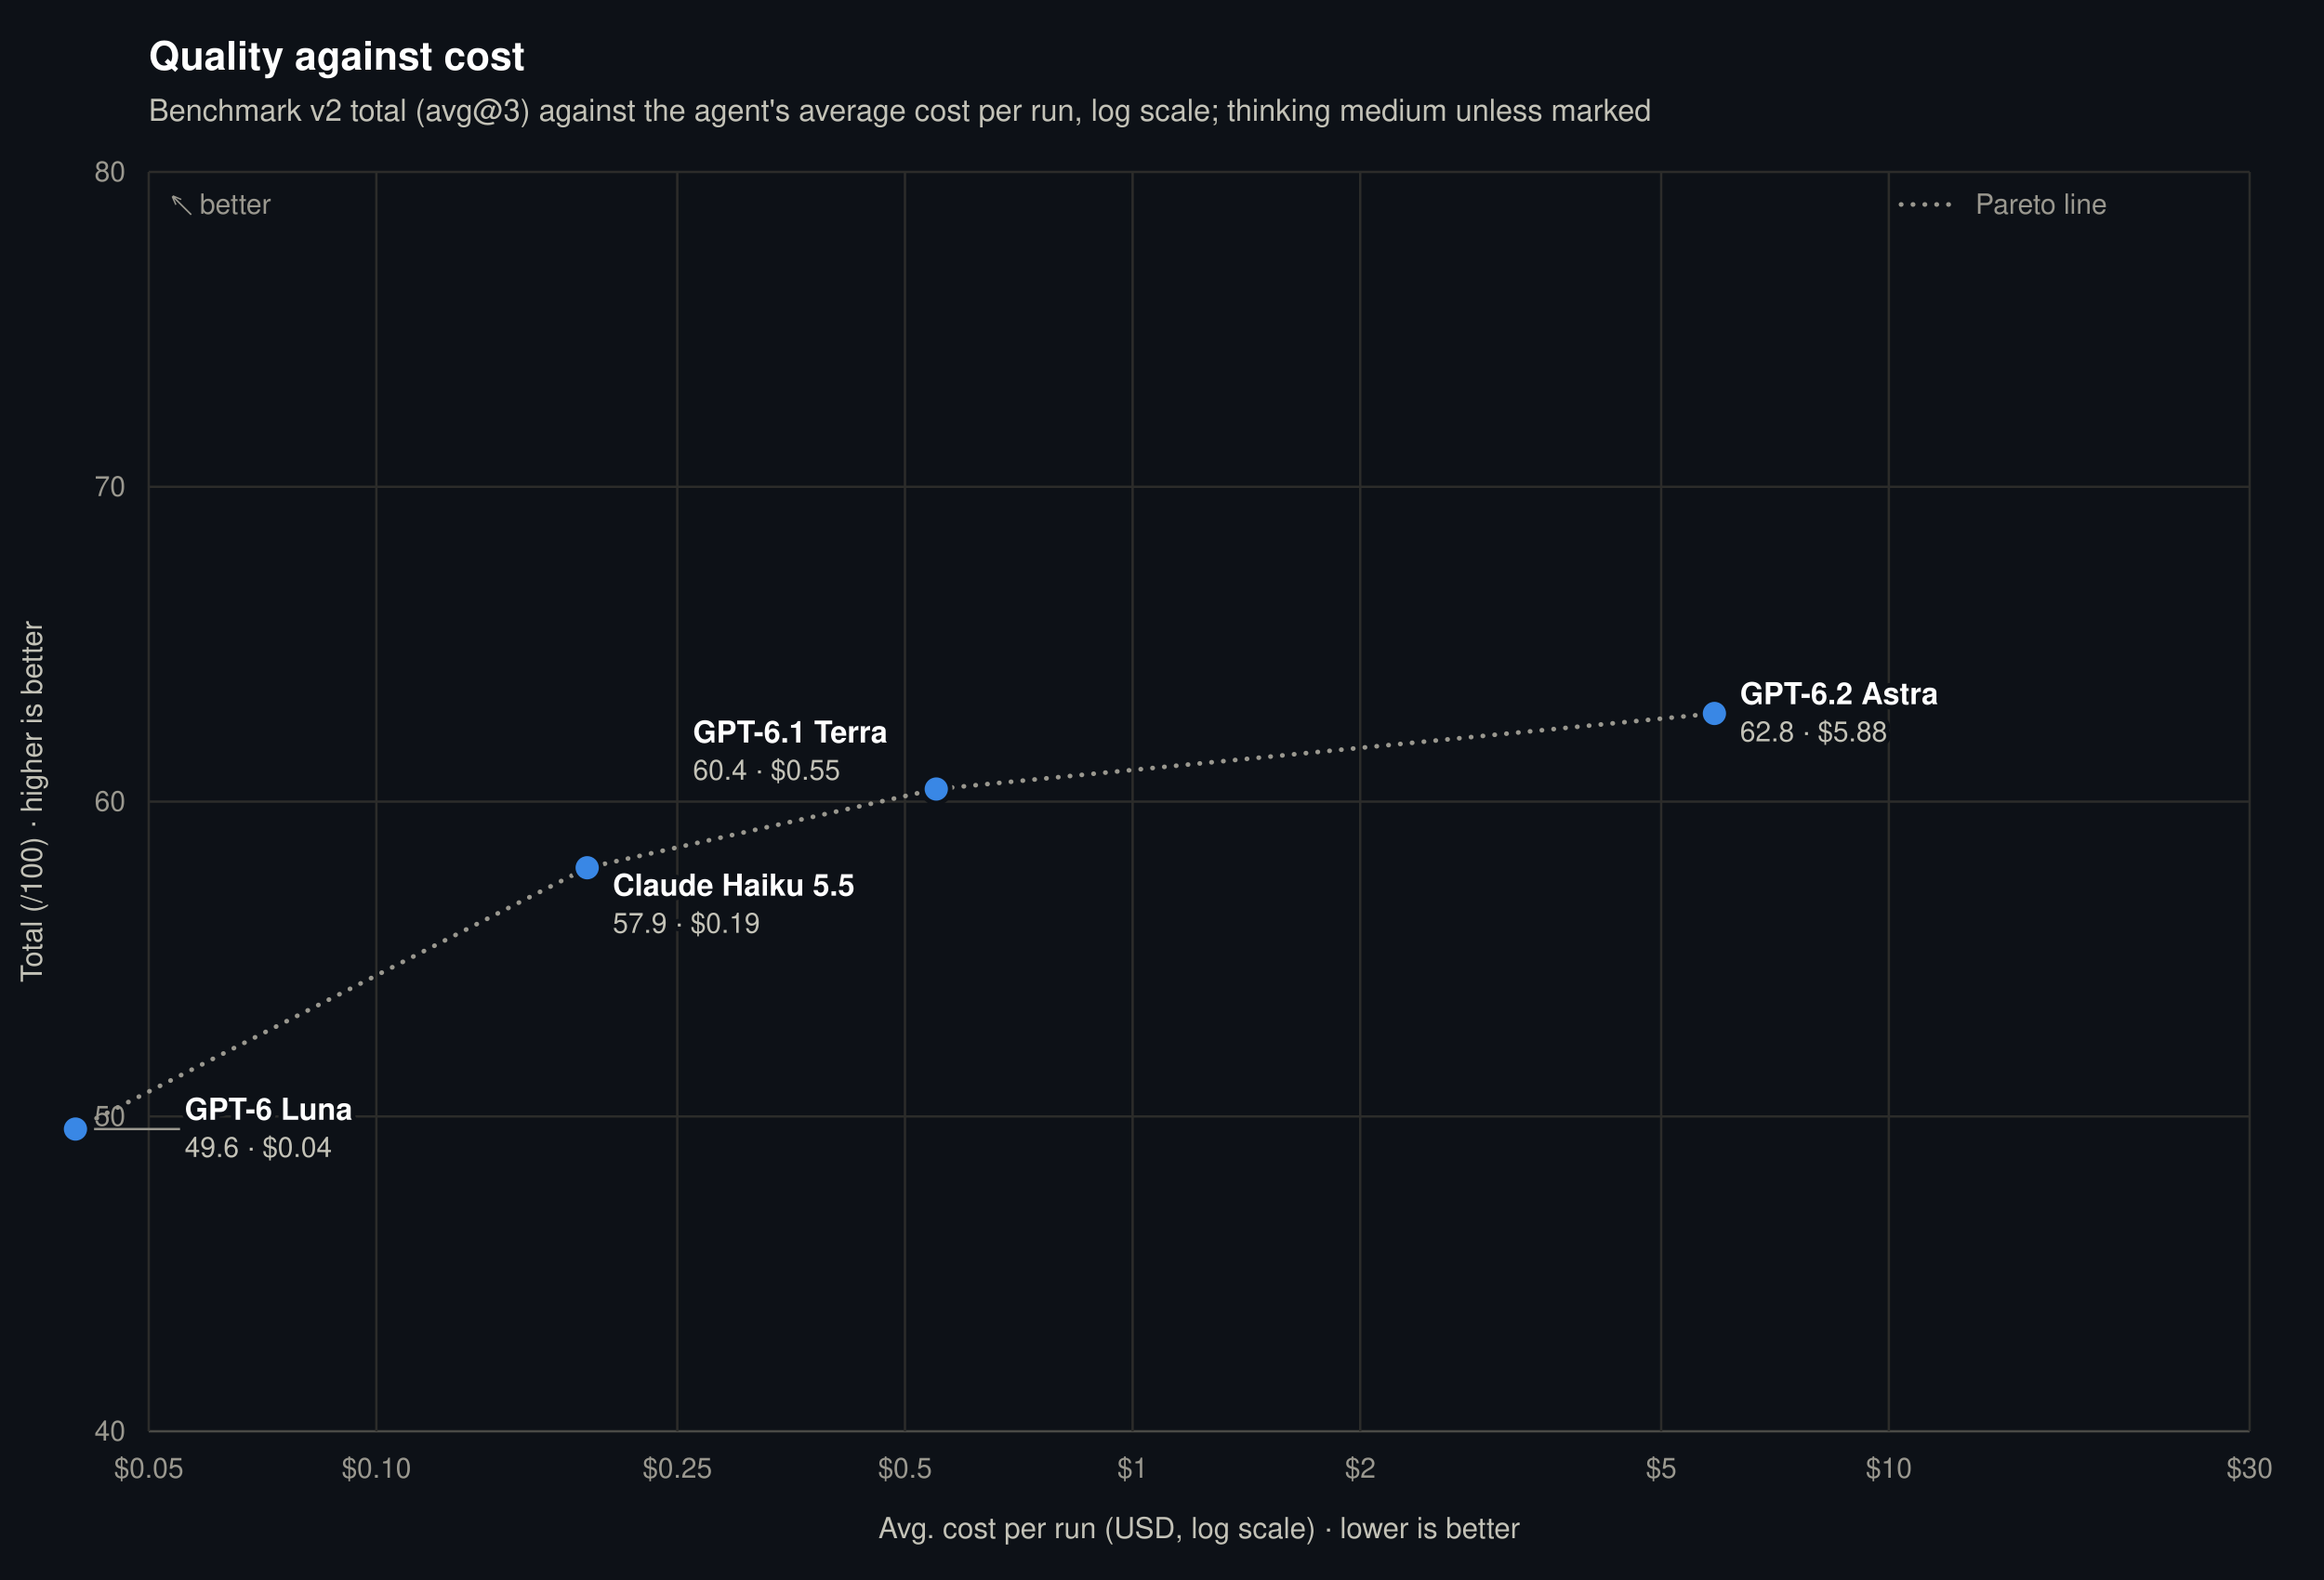
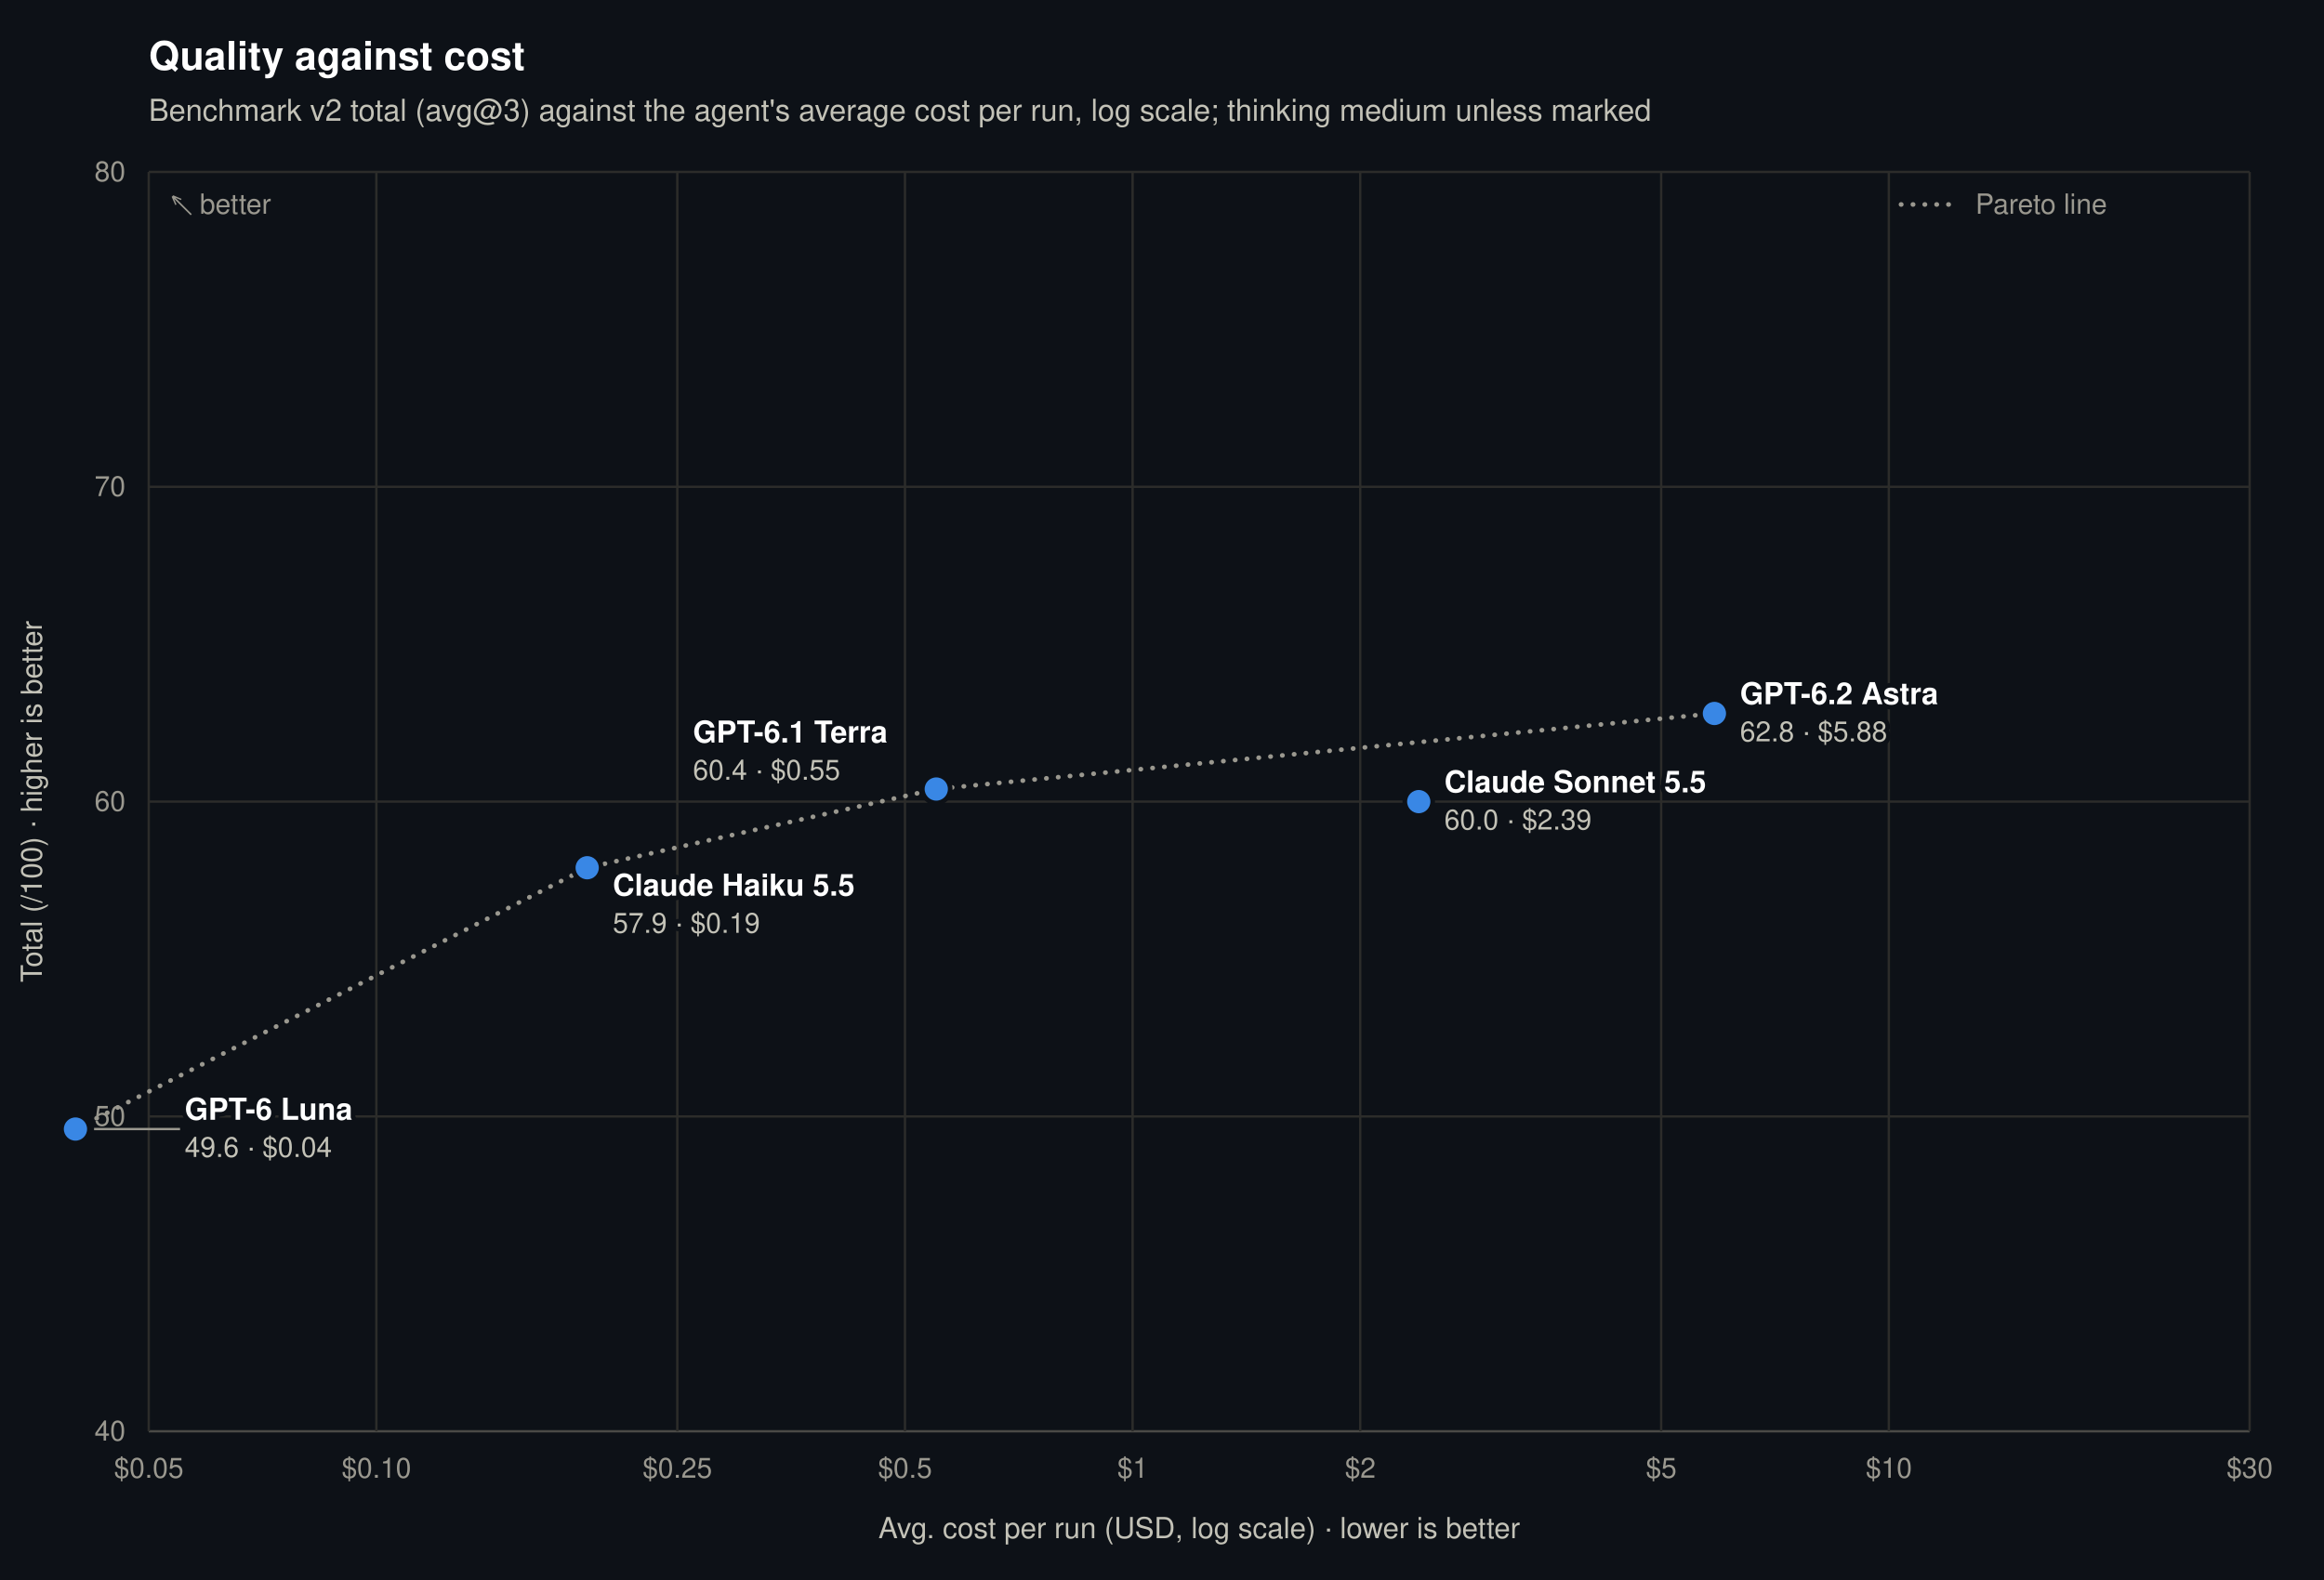
<svg xmlns="http://www.w3.org/2000/svg" width="1000" height="680" viewBox="0 0 1000 680" role="img" aria-labelledby="t d">
  <rect width="1000" height="680" fill="#0d1117" />
  <g font-family="system-ui, -apple-system, 'Segoe UI', Helvetica, Arial, sans-serif">
    <text x="64" y="30" font-size="17" font-weight="600" fill="#ffffff">Quality against cost</text>
    <text x="64" y="52" font-size="13" fill="#c3c2b7">Benchmark v2 total (avg@3) against the agent's average cost per run, log scale; thinking medium unless marked</text>
    <line x1="64" x2="968" y1="616" y2="616" stroke="#4a4a46" stroke-width="1" />
    <text x="54" y="620" font-size="12" text-anchor="end" fill="#9a988f" style="font-variant-numeric: tabular-nums">40</text>
    <line x1="64" x2="968" y1="480.5" y2="480.5" stroke="#2c2c2a" stroke-width="1" />
    <text x="54" y="484.5" font-size="12" text-anchor="end" fill="#9a988f" style="font-variant-numeric: tabular-nums">50</text>
    <line x1="64" x2="968" y1="345" y2="345" stroke="#2c2c2a" stroke-width="1" />
    <text x="54" y="349" font-size="12" text-anchor="end" fill="#9a988f" style="font-variant-numeric: tabular-nums">60</text>
    <line x1="64" x2="968" y1="209.5" y2="209.5" stroke="#2c2c2a" stroke-width="1" />
    <text x="54" y="213.5" font-size="12" text-anchor="end" fill="#9a988f" style="font-variant-numeric: tabular-nums">70</text>
    <line x1="64" x2="968" y1="74" y2="74" stroke="#2c2c2a" stroke-width="1" />
    <text x="54" y="78" font-size="12" text-anchor="end" fill="#9a988f" style="font-variant-numeric: tabular-nums">80</text>
    <line x1="64" x2="64" y1="74" y2="616" stroke="#2c2c2a" stroke-width="1" />
    <text x="64" y="636" font-size="12" text-anchor="middle" fill="#9a988f" style="font-variant-numeric: tabular-nums">$0.05</text>
    <line x1="161.95" x2="161.95" y1="74" y2="616" stroke="#2c2c2a" stroke-width="1" />
    <text x="161.95" y="636" font-size="12" text-anchor="middle" fill="#9a988f" style="font-variant-numeric: tabular-nums">$0.10</text>
    <line x1="291.44" x2="291.44" y1="74" y2="616" stroke="#2c2c2a" stroke-width="1" />
    <text x="291.44" y="636" font-size="12" text-anchor="middle" fill="#9a988f" style="font-variant-numeric: tabular-nums">$0.25</text>
    <line x1="389.4" x2="389.4" y1="74" y2="616" stroke="#2c2c2a" stroke-width="1" />
    <text x="389.4" y="636" font-size="12" text-anchor="middle" fill="#9a988f" style="font-variant-numeric: tabular-nums">$0.5</text>
    <line x1="487.35" x2="487.35" y1="74" y2="616" stroke="#2c2c2a" stroke-width="1" />
    <text x="487.35" y="636" font-size="12" text-anchor="middle" fill="#9a988f" style="font-variant-numeric: tabular-nums">$1</text>
    <line x1="585.3" x2="585.3" y1="74" y2="616" stroke="#2c2c2a" stroke-width="1" />
    <text x="585.3" y="636" font-size="12" text-anchor="middle" fill="#9a988f" style="font-variant-numeric: tabular-nums">$2</text>
    <line x1="714.79" x2="714.79" y1="74" y2="616" stroke="#2c2c2a" stroke-width="1" />
    <text x="714.79" y="636" font-size="12" text-anchor="middle" fill="#9a988f" style="font-variant-numeric: tabular-nums">$5</text>
    <line x1="812.75" x2="812.75" y1="74" y2="616" stroke="#2c2c2a" stroke-width="1" />
    <text x="812.75" y="636" font-size="12" text-anchor="middle" fill="#9a988f" style="font-variant-numeric: tabular-nums">$10</text>
    <line x1="968" x2="968" y1="74" y2="616" stroke="#2c2c2a" stroke-width="1" />
    <text x="968" y="636" font-size="12" text-anchor="middle" fill="#9a988f" style="font-variant-numeric: tabular-nums">$30</text>
    <text x="516" y="662" font-size="12.5" text-anchor="middle" fill="#c3c2b7">Avg. cost per run (USD, log scale) · lower is better</text>
    <text transform="translate(18 345) rotate(-90)" font-size="12.5" text-anchor="middle" fill="#c3c2b7">Total (/100) · higher is better</text>
    <text x="74" y="92" font-size="12" fill="#9a988f">↖ better</text>
    <polyline points="32.47,485.92 252.66,373.46 402.87,339.58 737.7,307.06" fill="none" stroke="#9a988f" stroke-width="2" stroke-dasharray="0.1 5" stroke-linecap="round" />
    <line x1="818" x2="842" y1="88" y2="88" stroke="#9a988f" stroke-width="2" stroke-dasharray="0.1 5" stroke-linecap="round" />
    <text x="850" y="92" font-size="12" fill="#9a988f">Pareto line</text>
    <line x1="40.47" y1="485.92" x2="77.47" y2="485.92" stroke="#9a988f" stroke-width="1" />
-     <circle cx="252.66" cy="373.46" r="6" fill="#3987e5" stroke="#0d1117" stroke-width="2" />
+     <circle cx="610.48" cy="345" r="6" fill="#3987e5" stroke="#0d1117" stroke-width="2" />
    <circle cx="737.7" cy="307.06" r="6" fill="#3987e5" stroke="#0d1117" stroke-width="2" />
    <circle cx="402.87" cy="339.58" r="6" fill="#3987e5" stroke="#0d1117" stroke-width="2" />
+     <circle cx="252.66" cy="373.46" r="6" fill="#3987e5" stroke="#0d1117" stroke-width="2" />
    <circle cx="32.47" cy="485.92" r="6" fill="#3987e5" stroke="#0d1117" stroke-width="2" />
-     <text x="263.66" y="385.46" font-size="13" font-weight="600" fill="#ffffff" stroke="#0d1117" stroke-width="4" stroke-linejoin="round" paint-order="stroke">Claude Haiku 5.5</text>
-     <text x="263.66" y="401.46" font-size="12" fill="#c3c2b7" stroke="#0d1117" stroke-width="4" stroke-linejoin="round" paint-order="stroke" style="font-variant-numeric: tabular-nums">57.9 · $0.19</text>
+     <text x="621.48" y="341" font-size="13" font-weight="600" fill="#ffffff" stroke="#0d1117" stroke-width="4" stroke-linejoin="round" paint-order="stroke">Claude Sonnet 5.5</text>
+     <text x="621.48" y="357" font-size="12" fill="#c3c2b7" stroke="#0d1117" stroke-width="4" stroke-linejoin="round" paint-order="stroke" style="font-variant-numeric: tabular-nums">60.0 · $2.39</text>
    <text x="748.7" y="303.06" font-size="13" font-weight="600" fill="#ffffff" stroke="#0d1117" stroke-width="4" stroke-linejoin="round" paint-order="stroke">GPT-6.2 Astra</text>
    <text x="748.7" y="319.06" font-size="12" fill="#c3c2b7" stroke="#0d1117" stroke-width="4" stroke-linejoin="round" paint-order="stroke" style="font-variant-numeric: tabular-nums">62.8 · $5.88</text>
    <text x="298.16" y="319.58" font-size="13" font-weight="600" fill="#ffffff" stroke="#0d1117" stroke-width="4" stroke-linejoin="round" paint-order="stroke">GPT-6.1 Terra</text>
    <text x="298.16" y="335.58" font-size="12" fill="#c3c2b7" stroke="#0d1117" stroke-width="4" stroke-linejoin="round" paint-order="stroke" style="font-variant-numeric: tabular-nums">60.4 · $0.55</text>
+     <text x="263.66" y="385.46" font-size="13" font-weight="600" fill="#ffffff" stroke="#0d1117" stroke-width="4" stroke-linejoin="round" paint-order="stroke">Claude Haiku 5.5</text>
+     <text x="263.66" y="401.46" font-size="12" fill="#c3c2b7" stroke="#0d1117" stroke-width="4" stroke-linejoin="round" paint-order="stroke" style="font-variant-numeric: tabular-nums">57.9 · $0.19</text>
    <text x="79.47" y="481.92" font-size="13" font-weight="600" fill="#ffffff" stroke="#0d1117" stroke-width="4" stroke-linejoin="round" paint-order="stroke">GPT-6 Luna</text>
    <text x="79.47" y="497.92" font-size="12" fill="#c3c2b7" stroke="#0d1117" stroke-width="4" stroke-linejoin="round" paint-order="stroke" style="font-variant-numeric: tabular-nums">49.6 · $0.04</text>
  </g>
</svg>
